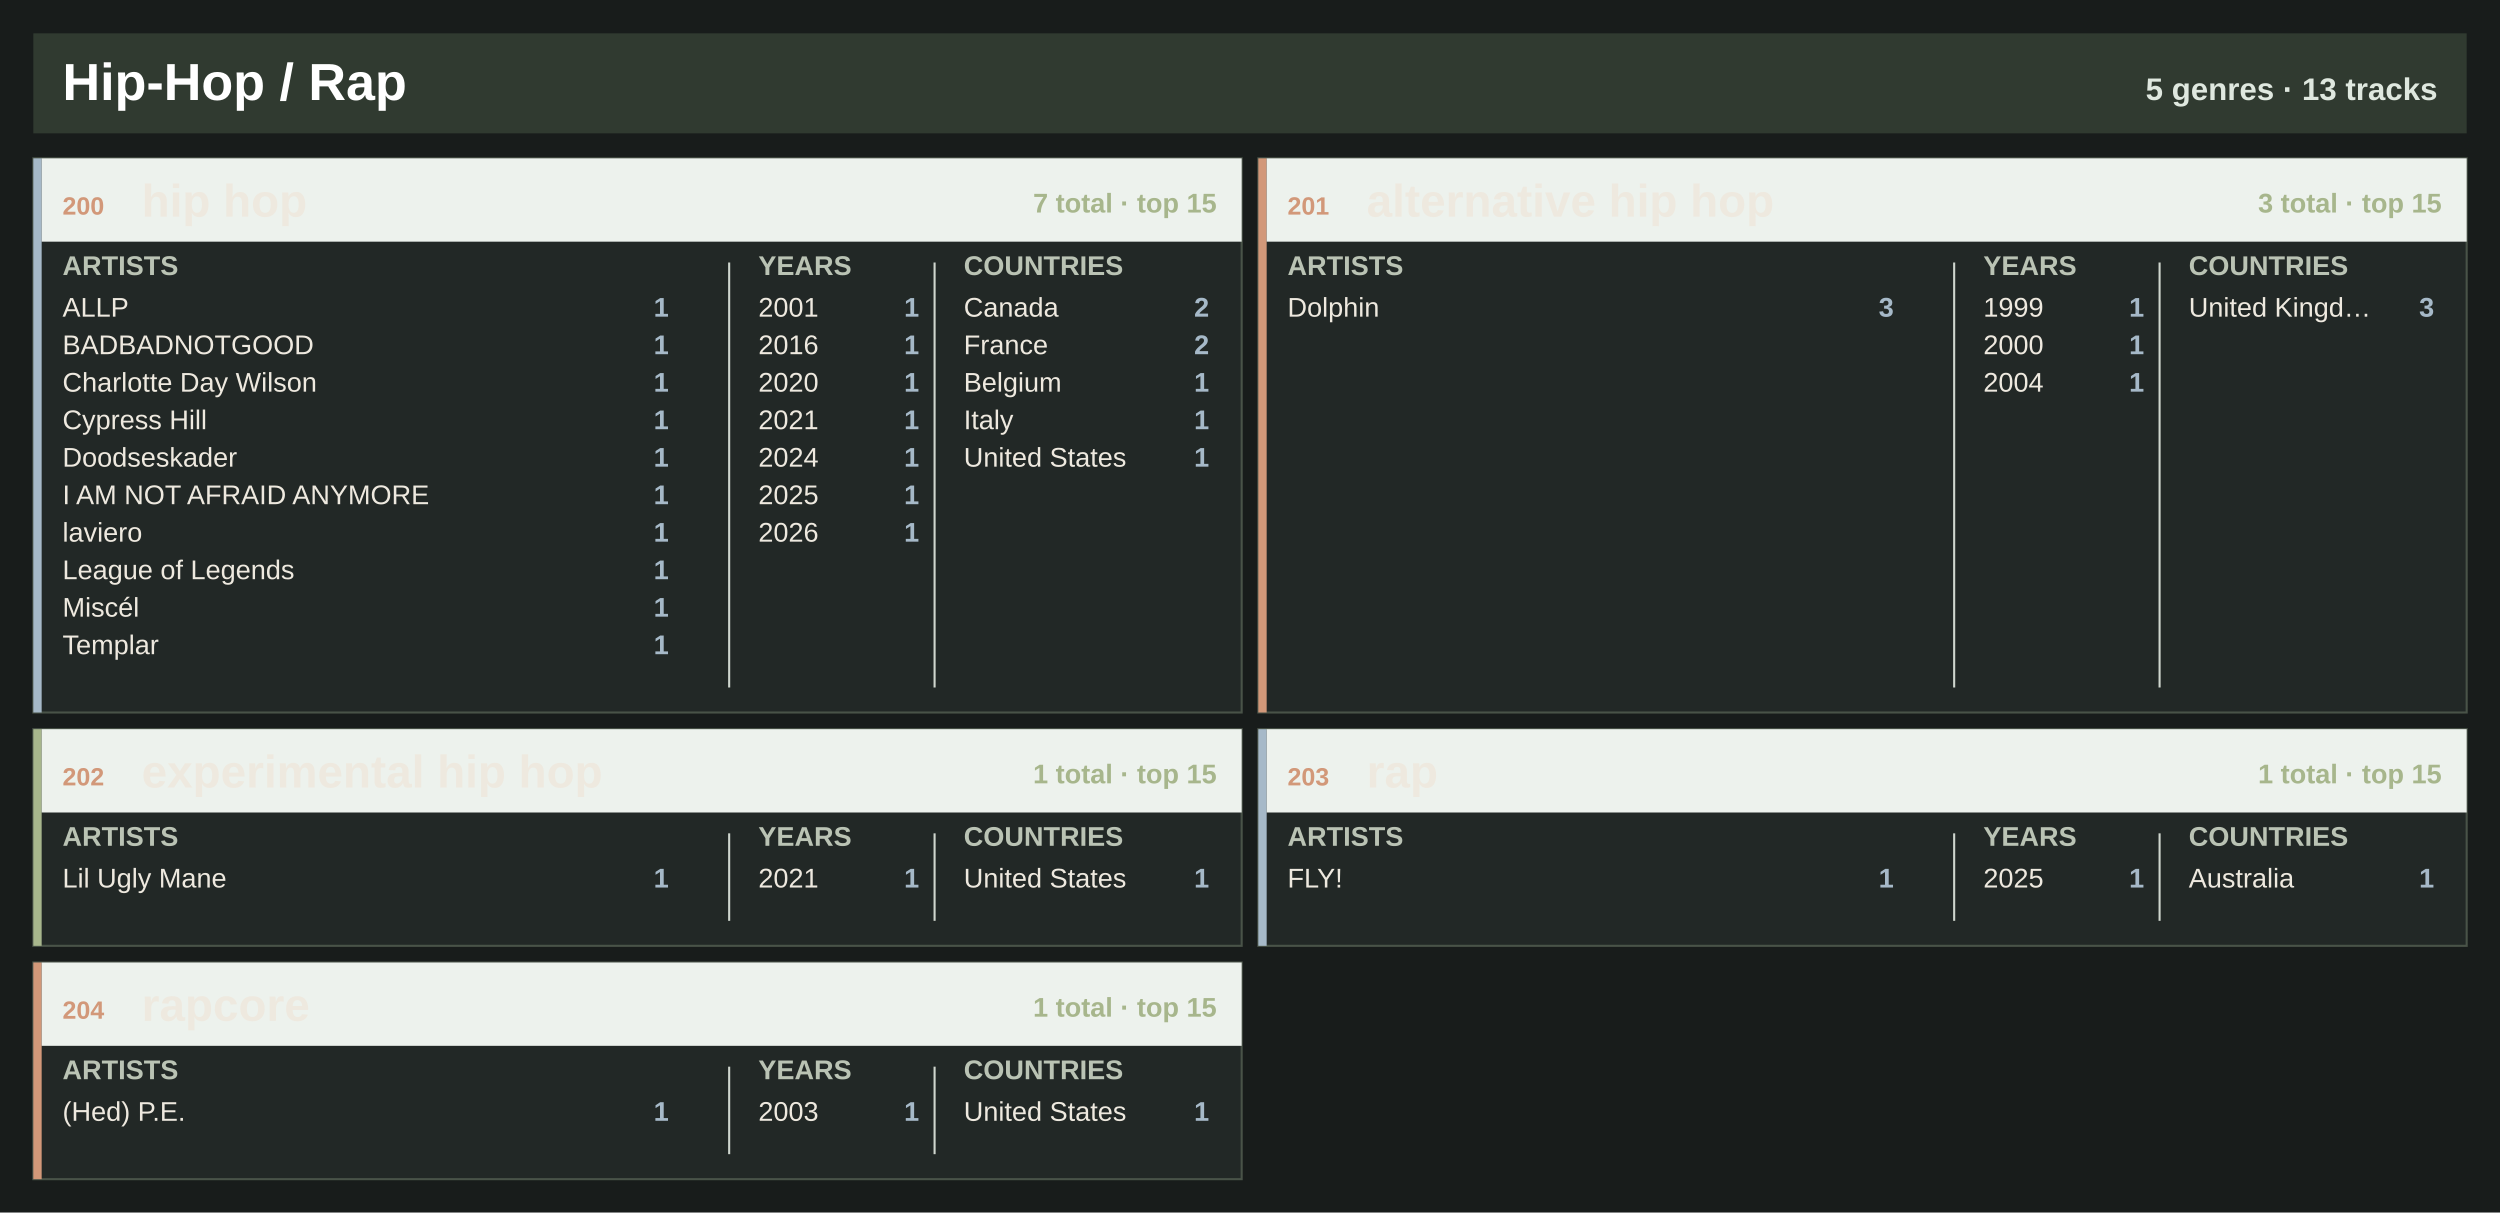
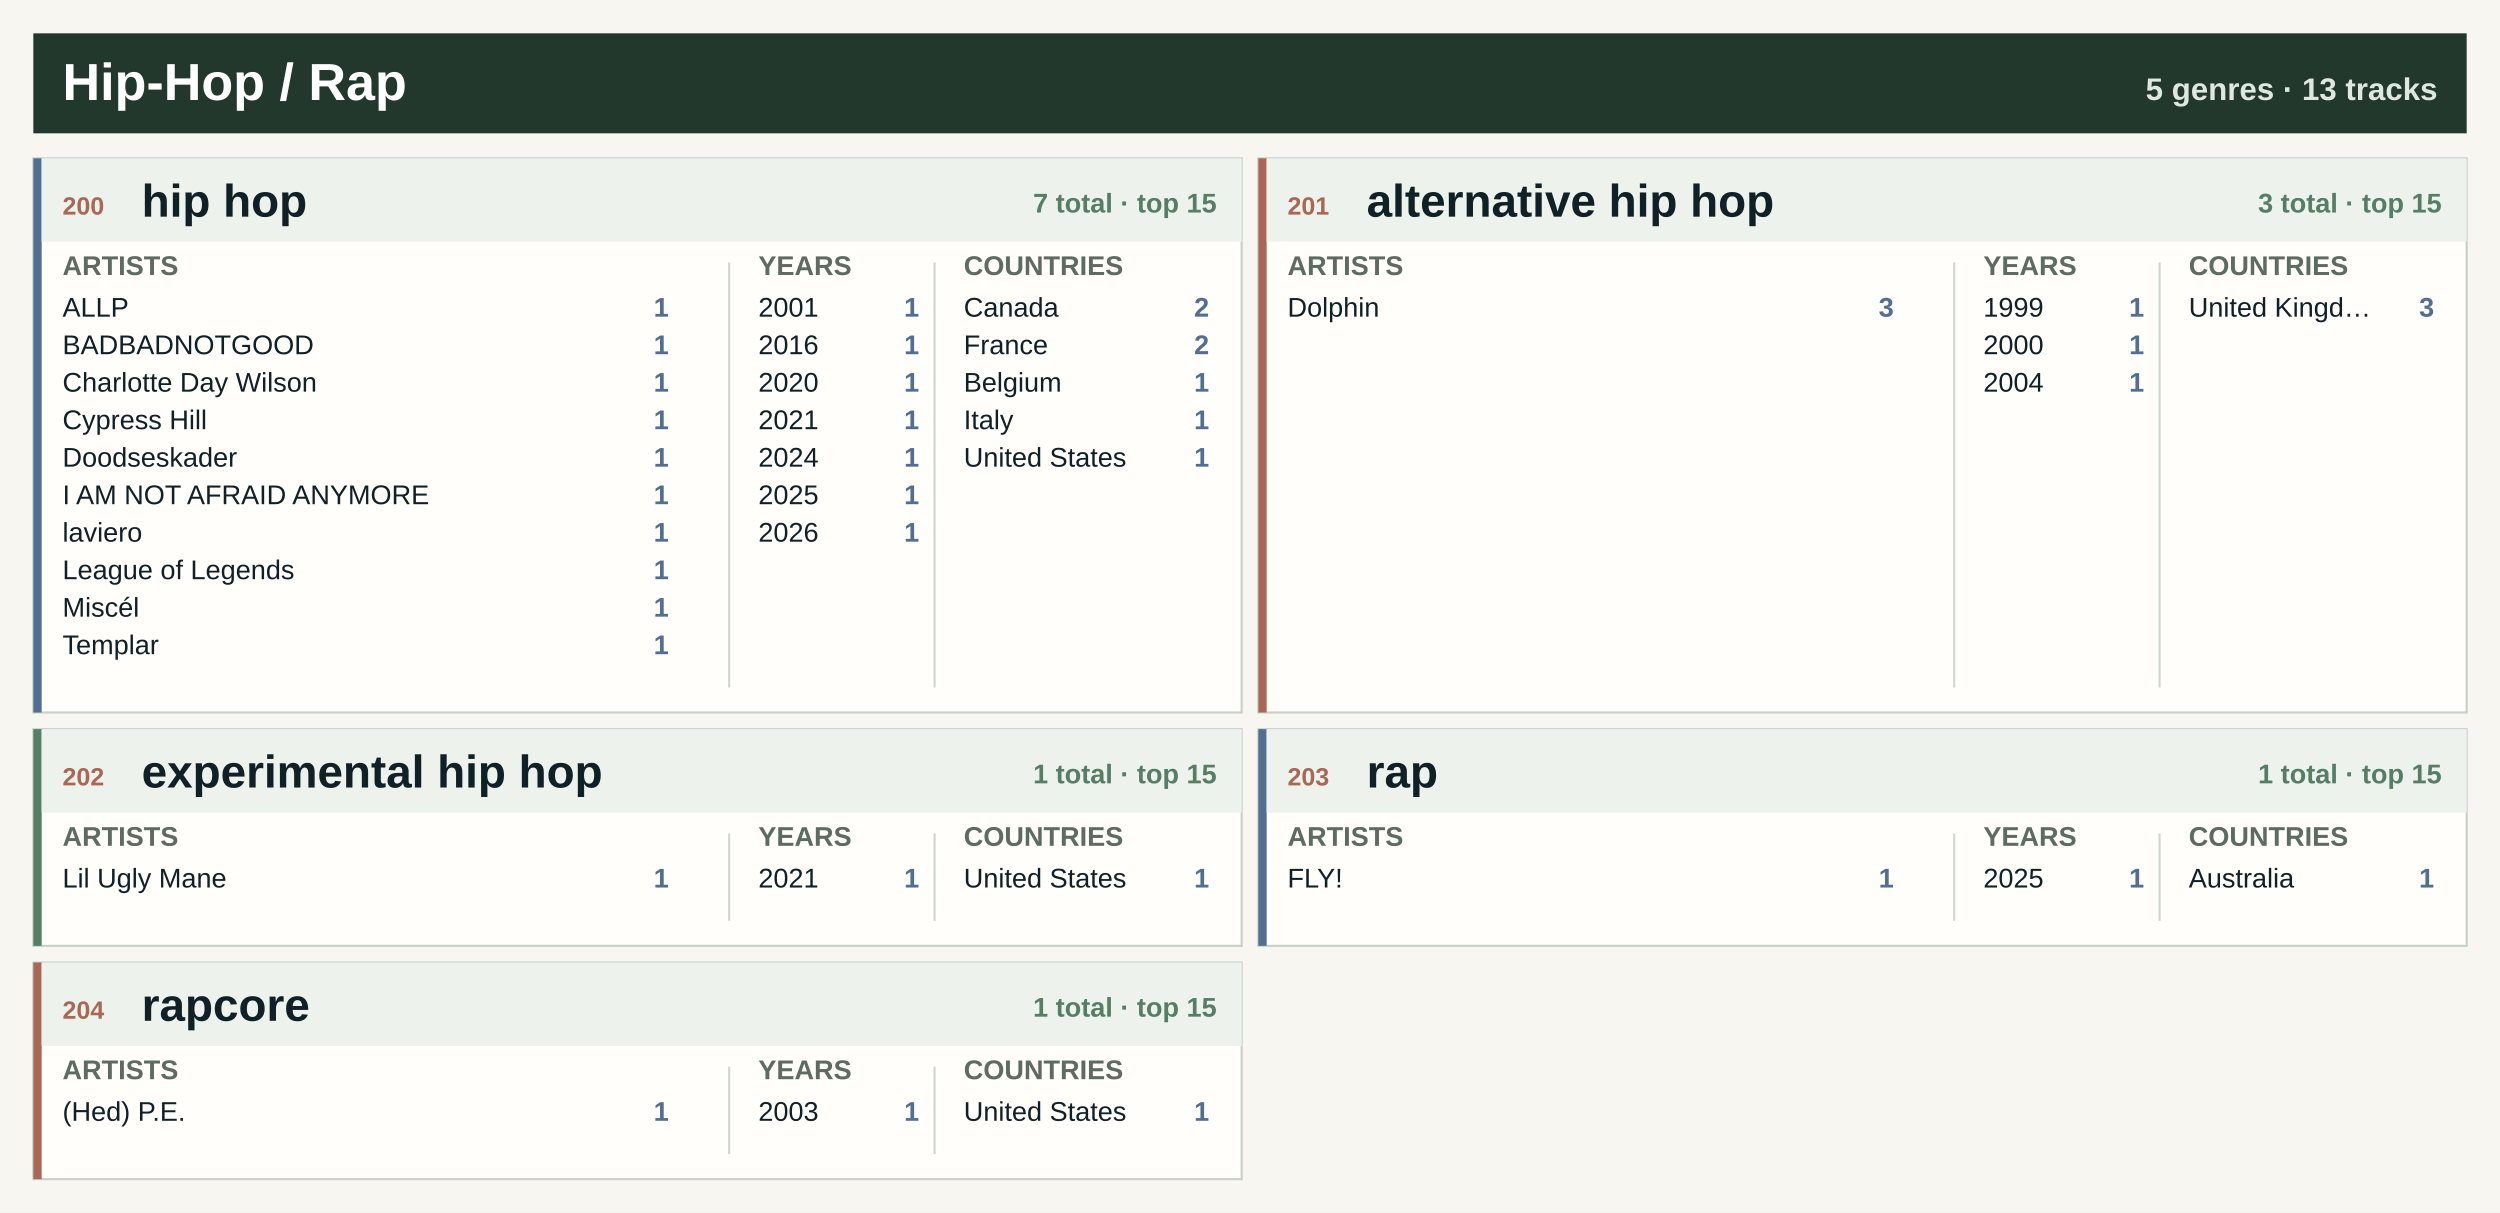
<svg xmlns="http://www.w3.org/2000/svg" width="1200" height="582" viewBox="0 0 1200 582" role="img" aria-label="Hip-Hop / Rap genre atlas">
-   <rect width="1200" height="582" fill="#181c1b" />
-   <rect x="16" y="16" width="1168" height="48" fill="#303a30" />
+   <rect width="1200" height="582" fill="#f7f6f0" />
+   <rect x="16" y="16" width="1168" height="48" fill="#22382d" />
  <text x="30.0" y="48.0" font-family="Segoe UI, Arial, sans-serif" font-size="25" font-weight="800" fill="#ffffff" text-anchor="start">Hip-Hop / Rap</text>
  <text x="1170.0" y="48.0" font-family="Segoe UI, Arial, sans-serif" font-size="15" font-weight="800" fill="#dfe8df" text-anchor="end">5 genres · 13 tracks</text>
-   <rect x="16.0" y="76.0" width="580.0" height="266" fill="#222826" stroke="#495348" />
-   <rect x="16.0" y="76.0" width="4" height="266" fill="#a6b9c8" />
+   <rect x="16.0" y="76.0" width="580.0" height="266" fill="#fffefa" stroke="#c7d0c7" />
+   <rect x="16.0" y="76.0" width="4" height="266" fill="#526f92" />
  <rect x="20.0" y="76.0" width="576.0" height="40" fill="#edf2ed" />
-   <text x="30.0" y="103.0" font-family="Segoe UI, Arial, sans-serif" font-size="12" font-weight="800" fill="#d29879" text-anchor="start">200</text>
-   <text x="68.0" y="104.0" font-family="Segoe UI, Arial, sans-serif" font-size="22" font-weight="800" fill="#eee9df" text-anchor="start">hip hop</text>
-   <text x="584.0" y="102.0" font-family="Segoe UI, Arial, sans-serif" font-size="13" font-weight="800" fill="#a7b68c" text-anchor="end">7 total · top 15</text>
-   <text x="30.0" y="132.0" font-family="Segoe UI, Arial, sans-serif" font-size="13" font-weight="800" fill="#bac3b4" text-anchor="start">ARTISTS</text>
-   <text x="364.0" y="132.0" font-family="Segoe UI, Arial, sans-serif" font-size="13" font-weight="800" fill="#bac3b4" text-anchor="start">YEARS</text>
-   <text x="462.6" y="132.0" font-family="Segoe UI, Arial, sans-serif" font-size="13" font-weight="800" fill="#bac3b4" text-anchor="start">COUNTRIES</text>
+   <text x="30.0" y="103.0" font-family="Segoe UI, Arial, sans-serif" font-size="12" font-weight="800" fill="#a96855" text-anchor="start">200</text>
+   <text x="68.0" y="104.0" font-family="Segoe UI, Arial, sans-serif" font-size="22" font-weight="800" fill="#102027" text-anchor="start">hip hop</text>
+   <text x="584.0" y="102.0" font-family="Segoe UI, Arial, sans-serif" font-size="13" font-weight="800" fill="#557e64" text-anchor="end">7 total · top 15</text>
+   <text x="30.0" y="132.0" font-family="Segoe UI, Arial, sans-serif" font-size="13" font-weight="800" fill="#5d6b62" text-anchor="start">ARTISTS</text>
+   <text x="364.0" y="132.0" font-family="Segoe UI, Arial, sans-serif" font-size="13" font-weight="800" fill="#5d6b62" text-anchor="start">YEARS</text>
+   <text x="462.6" y="132.0" font-family="Segoe UI, Arial, sans-serif" font-size="13" font-weight="800" fill="#5d6b62" text-anchor="start">COUNTRIES</text>
  <line x1="350.0" y1="126.0" x2="350.0" y2="330.0" stroke="#cfd6ce" />
  <line x1="448.6" y1="126.0" x2="448.6" y2="330.0" stroke="#cfd6ce" />
-   <text x="30.0" y="152.0" font-family="Segoe UI, Arial, sans-serif" font-size="13" font-weight="400" fill="#eee9df" text-anchor="start">ALLP</text>
-   <text x="321.0" y="152.0" font-family="Segoe UI, Arial, sans-serif" font-size="13" font-weight="800" fill="#a6b9c8" text-anchor="end">1</text>
-   <text x="30.0" y="170.0" font-family="Segoe UI, Arial, sans-serif" font-size="13" font-weight="400" fill="#eee9df" text-anchor="start">BADBADNOTGOOD</text>
-   <text x="321.0" y="170.0" font-family="Segoe UI, Arial, sans-serif" font-size="13" font-weight="800" fill="#a6b9c8" text-anchor="end">1</text>
-   <text x="30.0" y="188.0" font-family="Segoe UI, Arial, sans-serif" font-size="13" font-weight="400" fill="#eee9df" text-anchor="start">Charlotte Day Wilson</text>
-   <text x="321.0" y="188.0" font-family="Segoe UI, Arial, sans-serif" font-size="13" font-weight="800" fill="#a6b9c8" text-anchor="end">1</text>
-   <text x="30.0" y="206.0" font-family="Segoe UI, Arial, sans-serif" font-size="13" font-weight="400" fill="#eee9df" text-anchor="start">Cypress Hill</text>
-   <text x="321.0" y="206.0" font-family="Segoe UI, Arial, sans-serif" font-size="13" font-weight="800" fill="#a6b9c8" text-anchor="end">1</text>
-   <text x="30.0" y="224.0" font-family="Segoe UI, Arial, sans-serif" font-size="13" font-weight="400" fill="#eee9df" text-anchor="start">Doodseskader</text>
-   <text x="321.0" y="224.0" font-family="Segoe UI, Arial, sans-serif" font-size="13" font-weight="800" fill="#a6b9c8" text-anchor="end">1</text>
-   <text x="30.0" y="242.0" font-family="Segoe UI, Arial, sans-serif" font-size="13" font-weight="400" fill="#eee9df" text-anchor="start">I AM NOT AFRAID ANYMORE</text>
-   <text x="321.0" y="242.0" font-family="Segoe UI, Arial, sans-serif" font-size="13" font-weight="800" fill="#a6b9c8" text-anchor="end">1</text>
-   <text x="30.0" y="260.0" font-family="Segoe UI, Arial, sans-serif" font-size="13" font-weight="400" fill="#eee9df" text-anchor="start">laviero</text>
-   <text x="321.0" y="260.0" font-family="Segoe UI, Arial, sans-serif" font-size="13" font-weight="800" fill="#a6b9c8" text-anchor="end">1</text>
-   <text x="30.0" y="278.0" font-family="Segoe UI, Arial, sans-serif" font-size="13" font-weight="400" fill="#eee9df" text-anchor="start">League of Legends</text>
-   <text x="321.0" y="278.0" font-family="Segoe UI, Arial, sans-serif" font-size="13" font-weight="800" fill="#a6b9c8" text-anchor="end">1</text>
-   <text x="30.0" y="296.0" font-family="Segoe UI, Arial, sans-serif" font-size="13" font-weight="400" fill="#eee9df" text-anchor="start">Miscél</text>
-   <text x="321.0" y="296.0" font-family="Segoe UI, Arial, sans-serif" font-size="13" font-weight="800" fill="#a6b9c8" text-anchor="end">1</text>
-   <text x="30.0" y="314.0" font-family="Segoe UI, Arial, sans-serif" font-size="13" font-weight="400" fill="#eee9df" text-anchor="start">Templar</text>
-   <text x="321.0" y="314.0" font-family="Segoe UI, Arial, sans-serif" font-size="13" font-weight="800" fill="#a6b9c8" text-anchor="end">1</text>
-   <text x="364.0" y="152.0" font-family="Segoe UI, Arial, sans-serif" font-size="13" font-weight="400" fill="#eee9df" text-anchor="start">2001</text>
-   <text x="441.2" y="152.0" font-family="Segoe UI, Arial, sans-serif" font-size="13" font-weight="800" fill="#a6b9c8" text-anchor="end">1</text>
-   <text x="364.0" y="170.0" font-family="Segoe UI, Arial, sans-serif" font-size="13" font-weight="400" fill="#eee9df" text-anchor="start">2016</text>
-   <text x="441.2" y="170.0" font-family="Segoe UI, Arial, sans-serif" font-size="13" font-weight="800" fill="#a6b9c8" text-anchor="end">1</text>
-   <text x="364.0" y="188.0" font-family="Segoe UI, Arial, sans-serif" font-size="13" font-weight="400" fill="#eee9df" text-anchor="start">2020</text>
-   <text x="441.2" y="188.0" font-family="Segoe UI, Arial, sans-serif" font-size="13" font-weight="800" fill="#a6b9c8" text-anchor="end">1</text>
-   <text x="364.0" y="206.0" font-family="Segoe UI, Arial, sans-serif" font-size="13" font-weight="400" fill="#eee9df" text-anchor="start">2021</text>
-   <text x="441.2" y="206.0" font-family="Segoe UI, Arial, sans-serif" font-size="13" font-weight="800" fill="#a6b9c8" text-anchor="end">1</text>
-   <text x="364.0" y="224.0" font-family="Segoe UI, Arial, sans-serif" font-size="13" font-weight="400" fill="#eee9df" text-anchor="start">2024</text>
-   <text x="441.2" y="224.0" font-family="Segoe UI, Arial, sans-serif" font-size="13" font-weight="800" fill="#a6b9c8" text-anchor="end">1</text>
-   <text x="364.0" y="242.0" font-family="Segoe UI, Arial, sans-serif" font-size="13" font-weight="400" fill="#eee9df" text-anchor="start">2025</text>
-   <text x="441.2" y="242.0" font-family="Segoe UI, Arial, sans-serif" font-size="13" font-weight="800" fill="#a6b9c8" text-anchor="end">1</text>
-   <text x="364.0" y="260.0" font-family="Segoe UI, Arial, sans-serif" font-size="13" font-weight="400" fill="#eee9df" text-anchor="start">2026</text>
-   <text x="441.2" y="260.0" font-family="Segoe UI, Arial, sans-serif" font-size="13" font-weight="800" fill="#a6b9c8" text-anchor="end">1</text>
-   <text x="462.6" y="152.0" font-family="Segoe UI, Arial, sans-serif" font-size="13" font-weight="400" fill="#eee9df" text-anchor="start">Canada</text>
-   <text x="580.4" y="152.0" font-family="Segoe UI, Arial, sans-serif" font-size="13" font-weight="800" fill="#a6b9c8" text-anchor="end">2</text>
-   <text x="462.6" y="170.0" font-family="Segoe UI, Arial, sans-serif" font-size="13" font-weight="400" fill="#eee9df" text-anchor="start">France</text>
-   <text x="580.4" y="170.0" font-family="Segoe UI, Arial, sans-serif" font-size="13" font-weight="800" fill="#a6b9c8" text-anchor="end">2</text>
-   <text x="462.6" y="188.0" font-family="Segoe UI, Arial, sans-serif" font-size="13" font-weight="400" fill="#eee9df" text-anchor="start">Belgium</text>
-   <text x="580.4" y="188.0" font-family="Segoe UI, Arial, sans-serif" font-size="13" font-weight="800" fill="#a6b9c8" text-anchor="end">1</text>
-   <text x="462.6" y="206.0" font-family="Segoe UI, Arial, sans-serif" font-size="13" font-weight="400" fill="#eee9df" text-anchor="start">Italy</text>
-   <text x="580.4" y="206.0" font-family="Segoe UI, Arial, sans-serif" font-size="13" font-weight="800" fill="#a6b9c8" text-anchor="end">1</text>
-   <text x="462.6" y="224.0" font-family="Segoe UI, Arial, sans-serif" font-size="13" font-weight="400" fill="#eee9df" text-anchor="start">United States</text>
-   <text x="580.4" y="224.0" font-family="Segoe UI, Arial, sans-serif" font-size="13" font-weight="800" fill="#a6b9c8" text-anchor="end">1</text>
-   <rect x="604.0" y="76.0" width="580.0" height="266" fill="#222826" stroke="#495348" />
-   <rect x="604.0" y="76.0" width="4" height="266" fill="#d29879" />
+   <text x="30.0" y="152.0" font-family="Segoe UI, Arial, sans-serif" font-size="13" font-weight="400" fill="#102027" text-anchor="start">ALLP</text>
+   <text x="321.0" y="152.0" font-family="Segoe UI, Arial, sans-serif" font-size="13" font-weight="800" fill="#526f92" text-anchor="end">1</text>
+   <text x="30.0" y="170.0" font-family="Segoe UI, Arial, sans-serif" font-size="13" font-weight="400" fill="#102027" text-anchor="start">BADBADNOTGOOD</text>
+   <text x="321.0" y="170.0" font-family="Segoe UI, Arial, sans-serif" font-size="13" font-weight="800" fill="#526f92" text-anchor="end">1</text>
+   <text x="30.0" y="188.0" font-family="Segoe UI, Arial, sans-serif" font-size="13" font-weight="400" fill="#102027" text-anchor="start">Charlotte Day Wilson</text>
+   <text x="321.0" y="188.0" font-family="Segoe UI, Arial, sans-serif" font-size="13" font-weight="800" fill="#526f92" text-anchor="end">1</text>
+   <text x="30.0" y="206.0" font-family="Segoe UI, Arial, sans-serif" font-size="13" font-weight="400" fill="#102027" text-anchor="start">Cypress Hill</text>
+   <text x="321.0" y="206.0" font-family="Segoe UI, Arial, sans-serif" font-size="13" font-weight="800" fill="#526f92" text-anchor="end">1</text>
+   <text x="30.0" y="224.0" font-family="Segoe UI, Arial, sans-serif" font-size="13" font-weight="400" fill="#102027" text-anchor="start">Doodseskader</text>
+   <text x="321.0" y="224.0" font-family="Segoe UI, Arial, sans-serif" font-size="13" font-weight="800" fill="#526f92" text-anchor="end">1</text>
+   <text x="30.0" y="242.0" font-family="Segoe UI, Arial, sans-serif" font-size="13" font-weight="400" fill="#102027" text-anchor="start">I AM NOT AFRAID ANYMORE</text>
+   <text x="321.0" y="242.0" font-family="Segoe UI, Arial, sans-serif" font-size="13" font-weight="800" fill="#526f92" text-anchor="end">1</text>
+   <text x="30.0" y="260.0" font-family="Segoe UI, Arial, sans-serif" font-size="13" font-weight="400" fill="#102027" text-anchor="start">laviero</text>
+   <text x="321.0" y="260.0" font-family="Segoe UI, Arial, sans-serif" font-size="13" font-weight="800" fill="#526f92" text-anchor="end">1</text>
+   <text x="30.0" y="278.0" font-family="Segoe UI, Arial, sans-serif" font-size="13" font-weight="400" fill="#102027" text-anchor="start">League of Legends</text>
+   <text x="321.0" y="278.0" font-family="Segoe UI, Arial, sans-serif" font-size="13" font-weight="800" fill="#526f92" text-anchor="end">1</text>
+   <text x="30.0" y="296.0" font-family="Segoe UI, Arial, sans-serif" font-size="13" font-weight="400" fill="#102027" text-anchor="start">Miscél</text>
+   <text x="321.0" y="296.0" font-family="Segoe UI, Arial, sans-serif" font-size="13" font-weight="800" fill="#526f92" text-anchor="end">1</text>
+   <text x="30.0" y="314.0" font-family="Segoe UI, Arial, sans-serif" font-size="13" font-weight="400" fill="#102027" text-anchor="start">Templar</text>
+   <text x="321.0" y="314.0" font-family="Segoe UI, Arial, sans-serif" font-size="13" font-weight="800" fill="#526f92" text-anchor="end">1</text>
+   <text x="364.0" y="152.0" font-family="Segoe UI, Arial, sans-serif" font-size="13" font-weight="400" fill="#102027" text-anchor="start">2001</text>
+   <text x="441.2" y="152.0" font-family="Segoe UI, Arial, sans-serif" font-size="13" font-weight="800" fill="#526f92" text-anchor="end">1</text>
+   <text x="364.0" y="170.0" font-family="Segoe UI, Arial, sans-serif" font-size="13" font-weight="400" fill="#102027" text-anchor="start">2016</text>
+   <text x="441.2" y="170.0" font-family="Segoe UI, Arial, sans-serif" font-size="13" font-weight="800" fill="#526f92" text-anchor="end">1</text>
+   <text x="364.0" y="188.0" font-family="Segoe UI, Arial, sans-serif" font-size="13" font-weight="400" fill="#102027" text-anchor="start">2020</text>
+   <text x="441.2" y="188.0" font-family="Segoe UI, Arial, sans-serif" font-size="13" font-weight="800" fill="#526f92" text-anchor="end">1</text>
+   <text x="364.0" y="206.0" font-family="Segoe UI, Arial, sans-serif" font-size="13" font-weight="400" fill="#102027" text-anchor="start">2021</text>
+   <text x="441.2" y="206.0" font-family="Segoe UI, Arial, sans-serif" font-size="13" font-weight="800" fill="#526f92" text-anchor="end">1</text>
+   <text x="364.0" y="224.0" font-family="Segoe UI, Arial, sans-serif" font-size="13" font-weight="400" fill="#102027" text-anchor="start">2024</text>
+   <text x="441.2" y="224.0" font-family="Segoe UI, Arial, sans-serif" font-size="13" font-weight="800" fill="#526f92" text-anchor="end">1</text>
+   <text x="364.0" y="242.0" font-family="Segoe UI, Arial, sans-serif" font-size="13" font-weight="400" fill="#102027" text-anchor="start">2025</text>
+   <text x="441.2" y="242.0" font-family="Segoe UI, Arial, sans-serif" font-size="13" font-weight="800" fill="#526f92" text-anchor="end">1</text>
+   <text x="364.0" y="260.0" font-family="Segoe UI, Arial, sans-serif" font-size="13" font-weight="400" fill="#102027" text-anchor="start">2026</text>
+   <text x="441.2" y="260.0" font-family="Segoe UI, Arial, sans-serif" font-size="13" font-weight="800" fill="#526f92" text-anchor="end">1</text>
+   <text x="462.6" y="152.0" font-family="Segoe UI, Arial, sans-serif" font-size="13" font-weight="400" fill="#102027" text-anchor="start">Canada</text>
+   <text x="580.4" y="152.0" font-family="Segoe UI, Arial, sans-serif" font-size="13" font-weight="800" fill="#526f92" text-anchor="end">2</text>
+   <text x="462.6" y="170.0" font-family="Segoe UI, Arial, sans-serif" font-size="13" font-weight="400" fill="#102027" text-anchor="start">France</text>
+   <text x="580.4" y="170.0" font-family="Segoe UI, Arial, sans-serif" font-size="13" font-weight="800" fill="#526f92" text-anchor="end">2</text>
+   <text x="462.6" y="188.0" font-family="Segoe UI, Arial, sans-serif" font-size="13" font-weight="400" fill="#102027" text-anchor="start">Belgium</text>
+   <text x="580.4" y="188.0" font-family="Segoe UI, Arial, sans-serif" font-size="13" font-weight="800" fill="#526f92" text-anchor="end">1</text>
+   <text x="462.6" y="206.0" font-family="Segoe UI, Arial, sans-serif" font-size="13" font-weight="400" fill="#102027" text-anchor="start">Italy</text>
+   <text x="580.4" y="206.0" font-family="Segoe UI, Arial, sans-serif" font-size="13" font-weight="800" fill="#526f92" text-anchor="end">1</text>
+   <text x="462.6" y="224.0" font-family="Segoe UI, Arial, sans-serif" font-size="13" font-weight="400" fill="#102027" text-anchor="start">United States</text>
+   <text x="580.4" y="224.0" font-family="Segoe UI, Arial, sans-serif" font-size="13" font-weight="800" fill="#526f92" text-anchor="end">1</text>
+   <rect x="604.0" y="76.0" width="580.0" height="266" fill="#fffefa" stroke="#c7d0c7" />
+   <rect x="604.0" y="76.0" width="4" height="266" fill="#a96855" />
  <rect x="608.0" y="76.0" width="576.0" height="40" fill="#edf2ed" />
-   <text x="618.0" y="103.0" font-family="Segoe UI, Arial, sans-serif" font-size="12" font-weight="800" fill="#d29879" text-anchor="start">201</text>
-   <text x="656.0" y="104.0" font-family="Segoe UI, Arial, sans-serif" font-size="22" font-weight="800" fill="#eee9df" text-anchor="start">alternative hip hop</text>
-   <text x="1172.0" y="102.0" font-family="Segoe UI, Arial, sans-serif" font-size="13" font-weight="800" fill="#a7b68c" text-anchor="end">3 total · top 15</text>
-   <text x="618.0" y="132.0" font-family="Segoe UI, Arial, sans-serif" font-size="13" font-weight="800" fill="#bac3b4" text-anchor="start">ARTISTS</text>
-   <text x="952.0" y="132.0" font-family="Segoe UI, Arial, sans-serif" font-size="13" font-weight="800" fill="#bac3b4" text-anchor="start">YEARS</text>
-   <text x="1050.6" y="132.0" font-family="Segoe UI, Arial, sans-serif" font-size="13" font-weight="800" fill="#bac3b4" text-anchor="start">COUNTRIES</text>
+   <text x="618.0" y="103.0" font-family="Segoe UI, Arial, sans-serif" font-size="12" font-weight="800" fill="#a96855" text-anchor="start">201</text>
+   <text x="656.0" y="104.0" font-family="Segoe UI, Arial, sans-serif" font-size="22" font-weight="800" fill="#102027" text-anchor="start">alternative hip hop</text>
+   <text x="1172.0" y="102.0" font-family="Segoe UI, Arial, sans-serif" font-size="13" font-weight="800" fill="#557e64" text-anchor="end">3 total · top 15</text>
+   <text x="618.0" y="132.0" font-family="Segoe UI, Arial, sans-serif" font-size="13" font-weight="800" fill="#5d6b62" text-anchor="start">ARTISTS</text>
+   <text x="952.0" y="132.0" font-family="Segoe UI, Arial, sans-serif" font-size="13" font-weight="800" fill="#5d6b62" text-anchor="start">YEARS</text>
+   <text x="1050.6" y="132.0" font-family="Segoe UI, Arial, sans-serif" font-size="13" font-weight="800" fill="#5d6b62" text-anchor="start">COUNTRIES</text>
  <line x1="938.0" y1="126.0" x2="938.0" y2="330.0" stroke="#cfd6ce" />
  <line x1="1036.6" y1="126.0" x2="1036.6" y2="330.0" stroke="#cfd6ce" />
-   <text x="618.0" y="152.0" font-family="Segoe UI, Arial, sans-serif" font-size="13" font-weight="400" fill="#eee9df" text-anchor="start">Dolphin</text>
-   <text x="909.0" y="152.0" font-family="Segoe UI, Arial, sans-serif" font-size="13" font-weight="800" fill="#a6b9c8" text-anchor="end">3</text>
-   <text x="952.0" y="152.0" font-family="Segoe UI, Arial, sans-serif" font-size="13" font-weight="400" fill="#eee9df" text-anchor="start">1999</text>
-   <text x="1029.2" y="152.0" font-family="Segoe UI, Arial, sans-serif" font-size="13" font-weight="800" fill="#a6b9c8" text-anchor="end">1</text>
-   <text x="952.0" y="170.0" font-family="Segoe UI, Arial, sans-serif" font-size="13" font-weight="400" fill="#eee9df" text-anchor="start">2000</text>
-   <text x="1029.2" y="170.0" font-family="Segoe UI, Arial, sans-serif" font-size="13" font-weight="800" fill="#a6b9c8" text-anchor="end">1</text>
-   <text x="952.0" y="188.0" font-family="Segoe UI, Arial, sans-serif" font-size="13" font-weight="400" fill="#eee9df" text-anchor="start">2004</text>
-   <text x="1029.2" y="188.0" font-family="Segoe UI, Arial, sans-serif" font-size="13" font-weight="800" fill="#a6b9c8" text-anchor="end">1</text>
-   <text x="1050.6" y="152.0" font-family="Segoe UI, Arial, sans-serif" font-size="13" font-weight="400" fill="#eee9df" text-anchor="start">United Kingd…</text>
-   <text x="1168.4" y="152.0" font-family="Segoe UI, Arial, sans-serif" font-size="13" font-weight="800" fill="#a6b9c8" text-anchor="end">3</text>
-   <rect x="16.0" y="350.0" width="580.0" height="104" fill="#222826" stroke="#495348" />
-   <rect x="16.0" y="350.0" width="4" height="104" fill="#a7b68c" />
+   <text x="618.0" y="152.0" font-family="Segoe UI, Arial, sans-serif" font-size="13" font-weight="400" fill="#102027" text-anchor="start">Dolphin</text>
+   <text x="909.0" y="152.0" font-family="Segoe UI, Arial, sans-serif" font-size="13" font-weight="800" fill="#526f92" text-anchor="end">3</text>
+   <text x="952.0" y="152.0" font-family="Segoe UI, Arial, sans-serif" font-size="13" font-weight="400" fill="#102027" text-anchor="start">1999</text>
+   <text x="1029.2" y="152.0" font-family="Segoe UI, Arial, sans-serif" font-size="13" font-weight="800" fill="#526f92" text-anchor="end">1</text>
+   <text x="952.0" y="170.0" font-family="Segoe UI, Arial, sans-serif" font-size="13" font-weight="400" fill="#102027" text-anchor="start">2000</text>
+   <text x="1029.2" y="170.0" font-family="Segoe UI, Arial, sans-serif" font-size="13" font-weight="800" fill="#526f92" text-anchor="end">1</text>
+   <text x="952.0" y="188.0" font-family="Segoe UI, Arial, sans-serif" font-size="13" font-weight="400" fill="#102027" text-anchor="start">2004</text>
+   <text x="1029.2" y="188.0" font-family="Segoe UI, Arial, sans-serif" font-size="13" font-weight="800" fill="#526f92" text-anchor="end">1</text>
+   <text x="1050.6" y="152.0" font-family="Segoe UI, Arial, sans-serif" font-size="13" font-weight="400" fill="#102027" text-anchor="start">United Kingd…</text>
+   <text x="1168.4" y="152.0" font-family="Segoe UI, Arial, sans-serif" font-size="13" font-weight="800" fill="#526f92" text-anchor="end">3</text>
+   <rect x="16.0" y="350.0" width="580.0" height="104" fill="#fffefa" stroke="#c7d0c7" />
+   <rect x="16.0" y="350.0" width="4" height="104" fill="#557e64" />
  <rect x="20.0" y="350.0" width="576.0" height="40" fill="#edf2ed" />
-   <text x="30.0" y="377.0" font-family="Segoe UI, Arial, sans-serif" font-size="12" font-weight="800" fill="#d29879" text-anchor="start">202</text>
-   <text x="68.0" y="378.0" font-family="Segoe UI, Arial, sans-serif" font-size="22" font-weight="800" fill="#eee9df" text-anchor="start">experimental hip hop</text>
-   <text x="584.0" y="376.0" font-family="Segoe UI, Arial, sans-serif" font-size="13" font-weight="800" fill="#a7b68c" text-anchor="end">1 total · top 15</text>
-   <text x="30.0" y="406.0" font-family="Segoe UI, Arial, sans-serif" font-size="13" font-weight="800" fill="#bac3b4" text-anchor="start">ARTISTS</text>
-   <text x="364.0" y="406.0" font-family="Segoe UI, Arial, sans-serif" font-size="13" font-weight="800" fill="#bac3b4" text-anchor="start">YEARS</text>
-   <text x="462.6" y="406.0" font-family="Segoe UI, Arial, sans-serif" font-size="13" font-weight="800" fill="#bac3b4" text-anchor="start">COUNTRIES</text>
+   <text x="30.0" y="377.0" font-family="Segoe UI, Arial, sans-serif" font-size="12" font-weight="800" fill="#a96855" text-anchor="start">202</text>
+   <text x="68.0" y="378.0" font-family="Segoe UI, Arial, sans-serif" font-size="22" font-weight="800" fill="#102027" text-anchor="start">experimental hip hop</text>
+   <text x="584.0" y="376.0" font-family="Segoe UI, Arial, sans-serif" font-size="13" font-weight="800" fill="#557e64" text-anchor="end">1 total · top 15</text>
+   <text x="30.0" y="406.0" font-family="Segoe UI, Arial, sans-serif" font-size="13" font-weight="800" fill="#5d6b62" text-anchor="start">ARTISTS</text>
+   <text x="364.0" y="406.0" font-family="Segoe UI, Arial, sans-serif" font-size="13" font-weight="800" fill="#5d6b62" text-anchor="start">YEARS</text>
+   <text x="462.6" y="406.0" font-family="Segoe UI, Arial, sans-serif" font-size="13" font-weight="800" fill="#5d6b62" text-anchor="start">COUNTRIES</text>
  <line x1="350.0" y1="400.0" x2="350.0" y2="442.0" stroke="#cfd6ce" />
  <line x1="448.6" y1="400.0" x2="448.6" y2="442.0" stroke="#cfd6ce" />
-   <text x="30.0" y="426.0" font-family="Segoe UI, Arial, sans-serif" font-size="13" font-weight="400" fill="#eee9df" text-anchor="start">Lil Ugly Mane</text>
-   <text x="321.0" y="426.0" font-family="Segoe UI, Arial, sans-serif" font-size="13" font-weight="800" fill="#a6b9c8" text-anchor="end">1</text>
-   <text x="364.0" y="426.0" font-family="Segoe UI, Arial, sans-serif" font-size="13" font-weight="400" fill="#eee9df" text-anchor="start">2021</text>
-   <text x="441.2" y="426.0" font-family="Segoe UI, Arial, sans-serif" font-size="13" font-weight="800" fill="#a6b9c8" text-anchor="end">1</text>
-   <text x="462.6" y="426.0" font-family="Segoe UI, Arial, sans-serif" font-size="13" font-weight="400" fill="#eee9df" text-anchor="start">United States</text>
-   <text x="580.4" y="426.0" font-family="Segoe UI, Arial, sans-serif" font-size="13" font-weight="800" fill="#a6b9c8" text-anchor="end">1</text>
-   <rect x="604.0" y="350.0" width="580.0" height="104" fill="#222826" stroke="#495348" />
-   <rect x="604.0" y="350.0" width="4" height="104" fill="#a6b9c8" />
+   <text x="30.0" y="426.0" font-family="Segoe UI, Arial, sans-serif" font-size="13" font-weight="400" fill="#102027" text-anchor="start">Lil Ugly Mane</text>
+   <text x="321.0" y="426.0" font-family="Segoe UI, Arial, sans-serif" font-size="13" font-weight="800" fill="#526f92" text-anchor="end">1</text>
+   <text x="364.0" y="426.0" font-family="Segoe UI, Arial, sans-serif" font-size="13" font-weight="400" fill="#102027" text-anchor="start">2021</text>
+   <text x="441.2" y="426.0" font-family="Segoe UI, Arial, sans-serif" font-size="13" font-weight="800" fill="#526f92" text-anchor="end">1</text>
+   <text x="462.6" y="426.0" font-family="Segoe UI, Arial, sans-serif" font-size="13" font-weight="400" fill="#102027" text-anchor="start">United States</text>
+   <text x="580.4" y="426.0" font-family="Segoe UI, Arial, sans-serif" font-size="13" font-weight="800" fill="#526f92" text-anchor="end">1</text>
+   <rect x="604.0" y="350.0" width="580.0" height="104" fill="#fffefa" stroke="#c7d0c7" />
+   <rect x="604.0" y="350.0" width="4" height="104" fill="#526f92" />
  <rect x="608.0" y="350.0" width="576.0" height="40" fill="#edf2ed" />
-   <text x="618.0" y="377.0" font-family="Segoe UI, Arial, sans-serif" font-size="12" font-weight="800" fill="#d29879" text-anchor="start">203</text>
-   <text x="656.0" y="378.0" font-family="Segoe UI, Arial, sans-serif" font-size="22" font-weight="800" fill="#eee9df" text-anchor="start">rap</text>
-   <text x="1172.0" y="376.0" font-family="Segoe UI, Arial, sans-serif" font-size="13" font-weight="800" fill="#a7b68c" text-anchor="end">1 total · top 15</text>
-   <text x="618.0" y="406.0" font-family="Segoe UI, Arial, sans-serif" font-size="13" font-weight="800" fill="#bac3b4" text-anchor="start">ARTISTS</text>
-   <text x="952.0" y="406.0" font-family="Segoe UI, Arial, sans-serif" font-size="13" font-weight="800" fill="#bac3b4" text-anchor="start">YEARS</text>
-   <text x="1050.6" y="406.0" font-family="Segoe UI, Arial, sans-serif" font-size="13" font-weight="800" fill="#bac3b4" text-anchor="start">COUNTRIES</text>
+   <text x="618.0" y="377.0" font-family="Segoe UI, Arial, sans-serif" font-size="12" font-weight="800" fill="#a96855" text-anchor="start">203</text>
+   <text x="656.0" y="378.0" font-family="Segoe UI, Arial, sans-serif" font-size="22" font-weight="800" fill="#102027" text-anchor="start">rap</text>
+   <text x="1172.0" y="376.0" font-family="Segoe UI, Arial, sans-serif" font-size="13" font-weight="800" fill="#557e64" text-anchor="end">1 total · top 15</text>
+   <text x="618.0" y="406.0" font-family="Segoe UI, Arial, sans-serif" font-size="13" font-weight="800" fill="#5d6b62" text-anchor="start">ARTISTS</text>
+   <text x="952.0" y="406.0" font-family="Segoe UI, Arial, sans-serif" font-size="13" font-weight="800" fill="#5d6b62" text-anchor="start">YEARS</text>
+   <text x="1050.6" y="406.0" font-family="Segoe UI, Arial, sans-serif" font-size="13" font-weight="800" fill="#5d6b62" text-anchor="start">COUNTRIES</text>
  <line x1="938.0" y1="400.0" x2="938.0" y2="442.0" stroke="#cfd6ce" />
  <line x1="1036.6" y1="400.0" x2="1036.6" y2="442.0" stroke="#cfd6ce" />
-   <text x="618.0" y="426.0" font-family="Segoe UI, Arial, sans-serif" font-size="13" font-weight="400" fill="#eee9df" text-anchor="start">FLY!</text>
-   <text x="909.0" y="426.0" font-family="Segoe UI, Arial, sans-serif" font-size="13" font-weight="800" fill="#a6b9c8" text-anchor="end">1</text>
-   <text x="952.0" y="426.0" font-family="Segoe UI, Arial, sans-serif" font-size="13" font-weight="400" fill="#eee9df" text-anchor="start">2025</text>
-   <text x="1029.2" y="426.0" font-family="Segoe UI, Arial, sans-serif" font-size="13" font-weight="800" fill="#a6b9c8" text-anchor="end">1</text>
-   <text x="1050.6" y="426.0" font-family="Segoe UI, Arial, sans-serif" font-size="13" font-weight="400" fill="#eee9df" text-anchor="start">Australia</text>
-   <text x="1168.4" y="426.0" font-family="Segoe UI, Arial, sans-serif" font-size="13" font-weight="800" fill="#a6b9c8" text-anchor="end">1</text>
-   <rect x="16.0" y="462.0" width="580.0" height="104" fill="#222826" stroke="#495348" />
-   <rect x="16.0" y="462.0" width="4" height="104" fill="#d29879" />
+   <text x="618.0" y="426.0" font-family="Segoe UI, Arial, sans-serif" font-size="13" font-weight="400" fill="#102027" text-anchor="start">FLY!</text>
+   <text x="909.0" y="426.0" font-family="Segoe UI, Arial, sans-serif" font-size="13" font-weight="800" fill="#526f92" text-anchor="end">1</text>
+   <text x="952.0" y="426.0" font-family="Segoe UI, Arial, sans-serif" font-size="13" font-weight="400" fill="#102027" text-anchor="start">2025</text>
+   <text x="1029.2" y="426.0" font-family="Segoe UI, Arial, sans-serif" font-size="13" font-weight="800" fill="#526f92" text-anchor="end">1</text>
+   <text x="1050.6" y="426.0" font-family="Segoe UI, Arial, sans-serif" font-size="13" font-weight="400" fill="#102027" text-anchor="start">Australia</text>
+   <text x="1168.4" y="426.0" font-family="Segoe UI, Arial, sans-serif" font-size="13" font-weight="800" fill="#526f92" text-anchor="end">1</text>
+   <rect x="16.0" y="462.0" width="580.0" height="104" fill="#fffefa" stroke="#c7d0c7" />
+   <rect x="16.0" y="462.0" width="4" height="104" fill="#a96855" />
  <rect x="20.0" y="462.0" width="576.0" height="40" fill="#edf2ed" />
-   <text x="30.0" y="489.0" font-family="Segoe UI, Arial, sans-serif" font-size="12" font-weight="800" fill="#d29879" text-anchor="start">204</text>
-   <text x="68.0" y="490.0" font-family="Segoe UI, Arial, sans-serif" font-size="22" font-weight="800" fill="#eee9df" text-anchor="start">rapcore</text>
-   <text x="584.0" y="488.0" font-family="Segoe UI, Arial, sans-serif" font-size="13" font-weight="800" fill="#a7b68c" text-anchor="end">1 total · top 15</text>
-   <text x="30.0" y="518.0" font-family="Segoe UI, Arial, sans-serif" font-size="13" font-weight="800" fill="#bac3b4" text-anchor="start">ARTISTS</text>
-   <text x="364.0" y="518.0" font-family="Segoe UI, Arial, sans-serif" font-size="13" font-weight="800" fill="#bac3b4" text-anchor="start">YEARS</text>
-   <text x="462.6" y="518.0" font-family="Segoe UI, Arial, sans-serif" font-size="13" font-weight="800" fill="#bac3b4" text-anchor="start">COUNTRIES</text>
+   <text x="30.0" y="489.0" font-family="Segoe UI, Arial, sans-serif" font-size="12" font-weight="800" fill="#a96855" text-anchor="start">204</text>
+   <text x="68.0" y="490.0" font-family="Segoe UI, Arial, sans-serif" font-size="22" font-weight="800" fill="#102027" text-anchor="start">rapcore</text>
+   <text x="584.0" y="488.0" font-family="Segoe UI, Arial, sans-serif" font-size="13" font-weight="800" fill="#557e64" text-anchor="end">1 total · top 15</text>
+   <text x="30.0" y="518.0" font-family="Segoe UI, Arial, sans-serif" font-size="13" font-weight="800" fill="#5d6b62" text-anchor="start">ARTISTS</text>
+   <text x="364.0" y="518.0" font-family="Segoe UI, Arial, sans-serif" font-size="13" font-weight="800" fill="#5d6b62" text-anchor="start">YEARS</text>
+   <text x="462.6" y="518.0" font-family="Segoe UI, Arial, sans-serif" font-size="13" font-weight="800" fill="#5d6b62" text-anchor="start">COUNTRIES</text>
  <line x1="350.0" y1="512.0" x2="350.0" y2="554.0" stroke="#cfd6ce" />
  <line x1="448.6" y1="512.0" x2="448.6" y2="554.0" stroke="#cfd6ce" />
-   <text x="30.0" y="538.0" font-family="Segoe UI, Arial, sans-serif" font-size="13" font-weight="400" fill="#eee9df" text-anchor="start">(Hed) P.E.</text>
-   <text x="321.0" y="538.0" font-family="Segoe UI, Arial, sans-serif" font-size="13" font-weight="800" fill="#a6b9c8" text-anchor="end">1</text>
-   <text x="364.0" y="538.0" font-family="Segoe UI, Arial, sans-serif" font-size="13" font-weight="400" fill="#eee9df" text-anchor="start">2003</text>
-   <text x="441.2" y="538.0" font-family="Segoe UI, Arial, sans-serif" font-size="13" font-weight="800" fill="#a6b9c8" text-anchor="end">1</text>
-   <text x="462.6" y="538.0" font-family="Segoe UI, Arial, sans-serif" font-size="13" font-weight="400" fill="#eee9df" text-anchor="start">United States</text>
-   <text x="580.4" y="538.0" font-family="Segoe UI, Arial, sans-serif" font-size="13" font-weight="800" fill="#a6b9c8" text-anchor="end">1</text>
+   <text x="30.0" y="538.0" font-family="Segoe UI, Arial, sans-serif" font-size="13" font-weight="400" fill="#102027" text-anchor="start">(Hed) P.E.</text>
+   <text x="321.0" y="538.0" font-family="Segoe UI, Arial, sans-serif" font-size="13" font-weight="800" fill="#526f92" text-anchor="end">1</text>
+   <text x="364.0" y="538.0" font-family="Segoe UI, Arial, sans-serif" font-size="13" font-weight="400" fill="#102027" text-anchor="start">2003</text>
+   <text x="441.2" y="538.0" font-family="Segoe UI, Arial, sans-serif" font-size="13" font-weight="800" fill="#526f92" text-anchor="end">1</text>
+   <text x="462.6" y="538.0" font-family="Segoe UI, Arial, sans-serif" font-size="13" font-weight="400" fill="#102027" text-anchor="start">United States</text>
+   <text x="580.4" y="538.0" font-family="Segoe UI, Arial, sans-serif" font-size="13" font-weight="800" fill="#526f92" text-anchor="end">1</text>
</svg>
